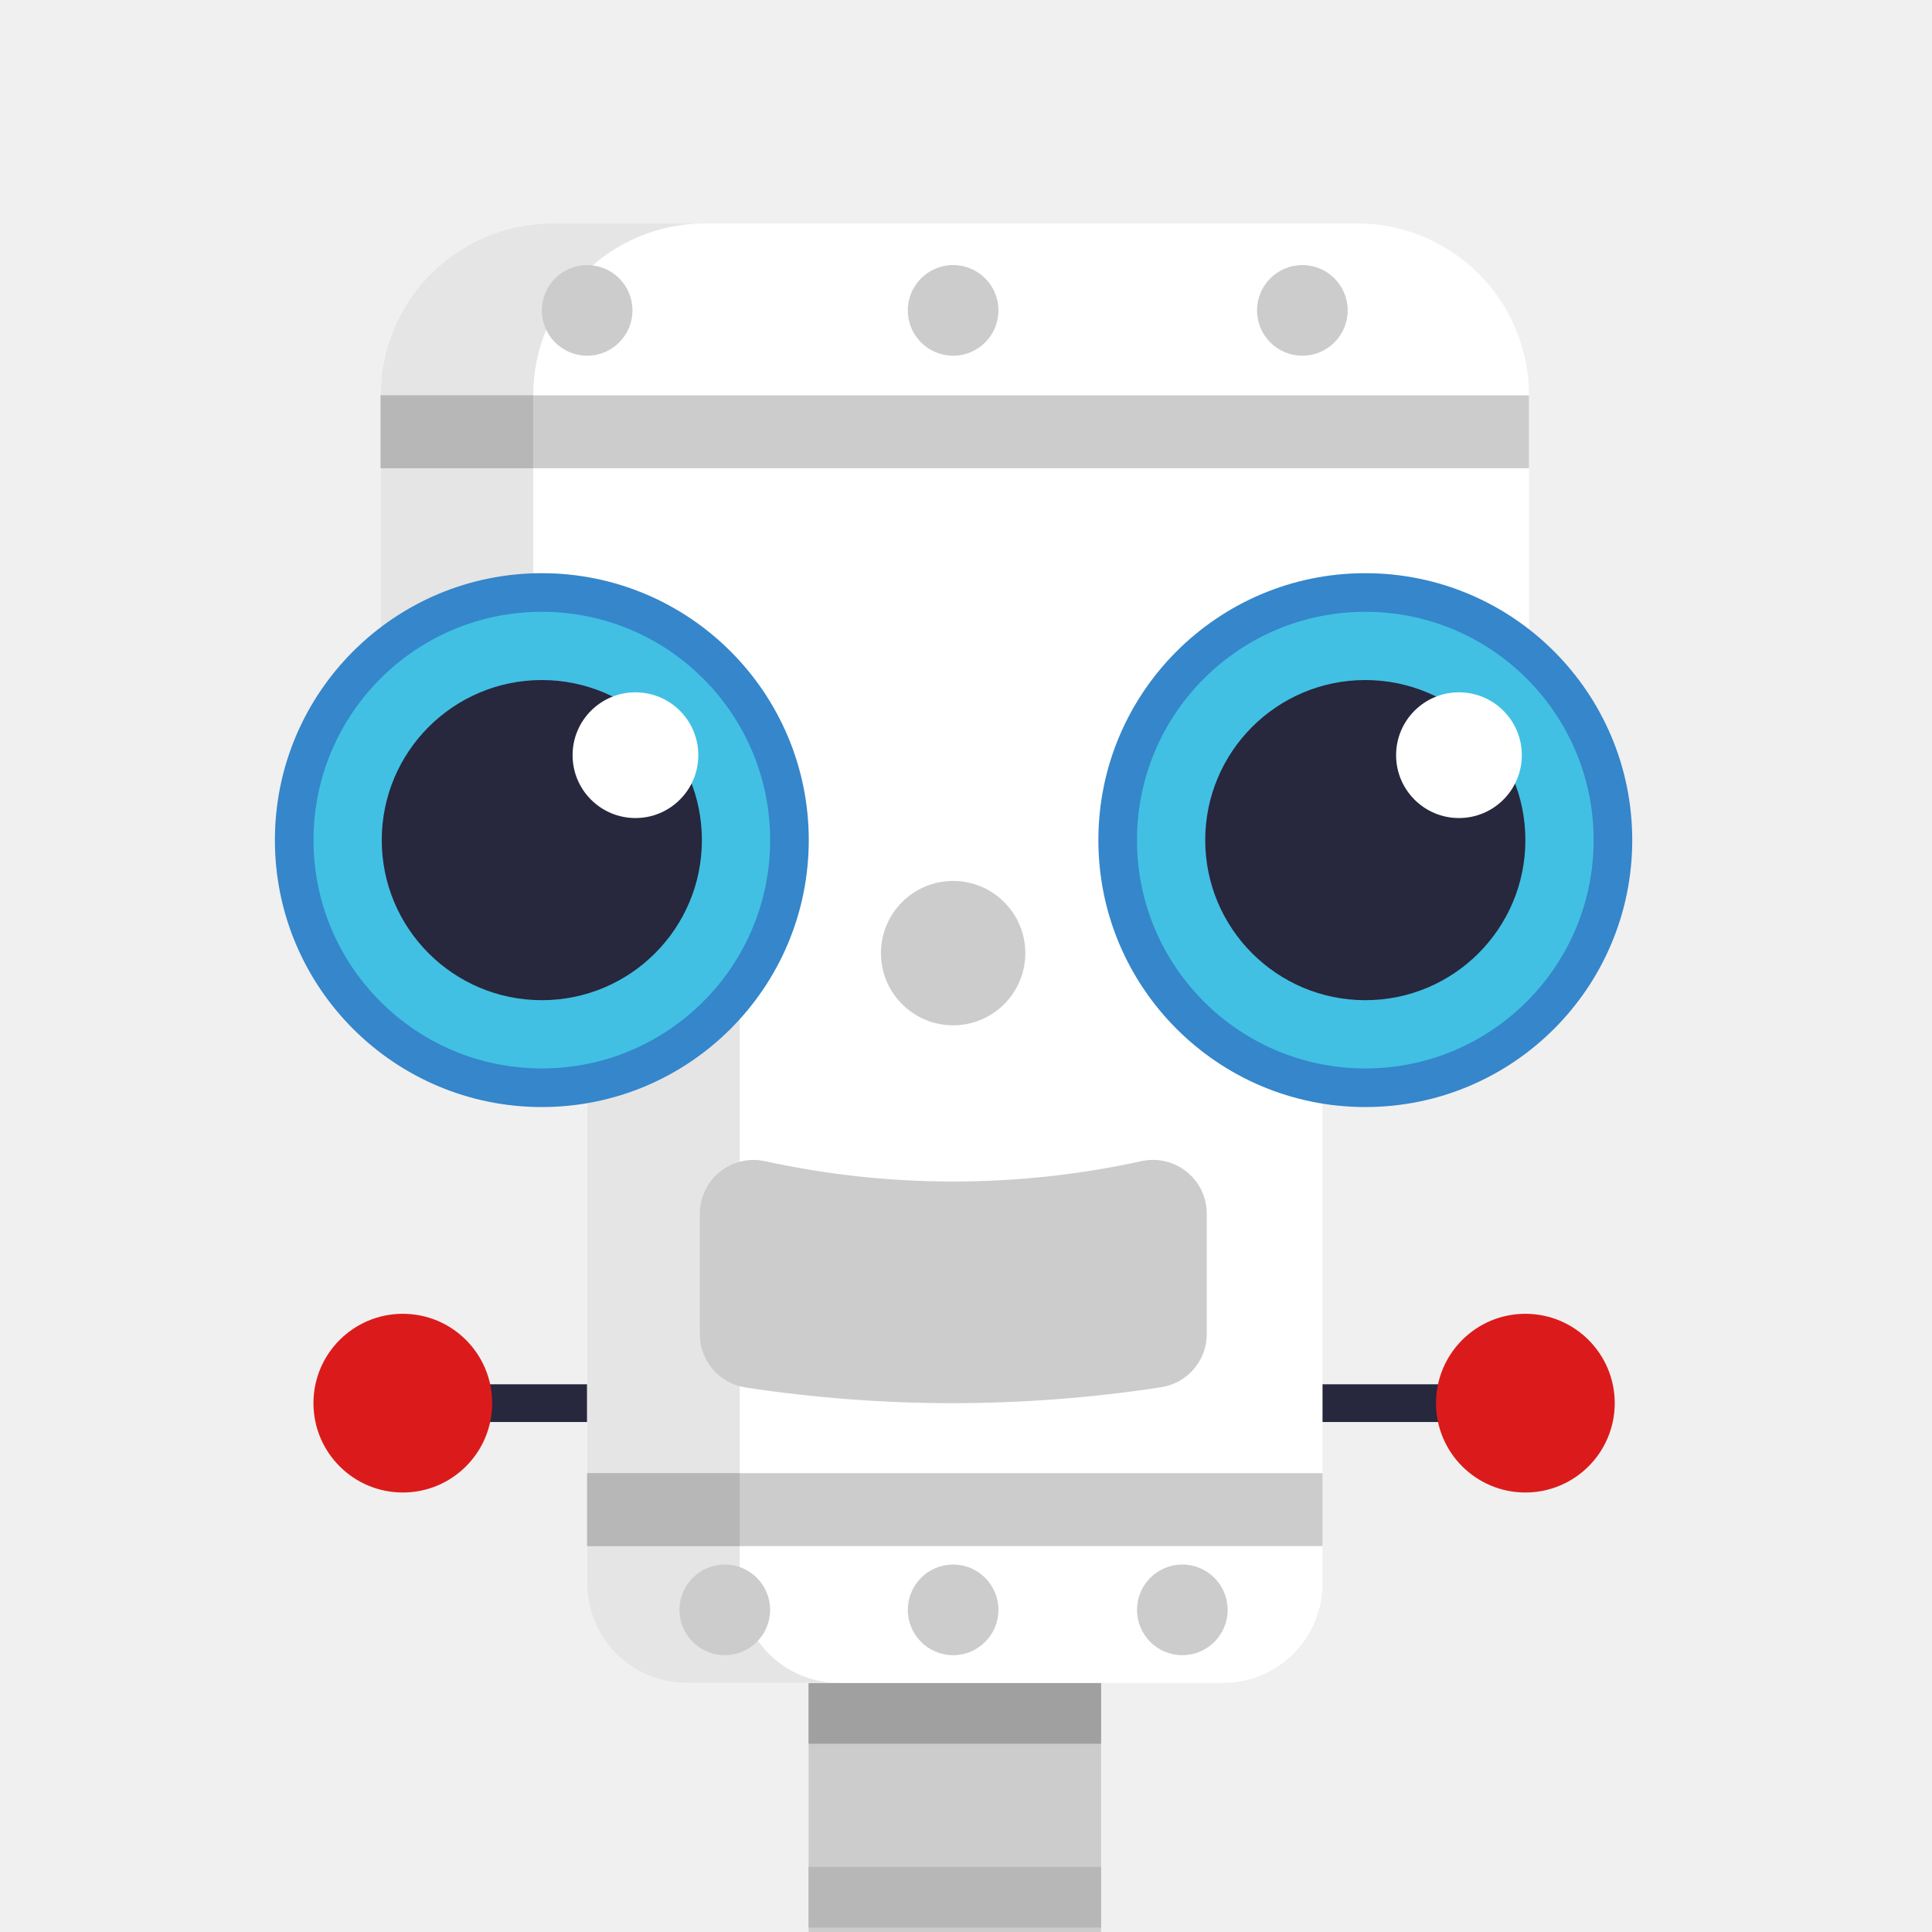
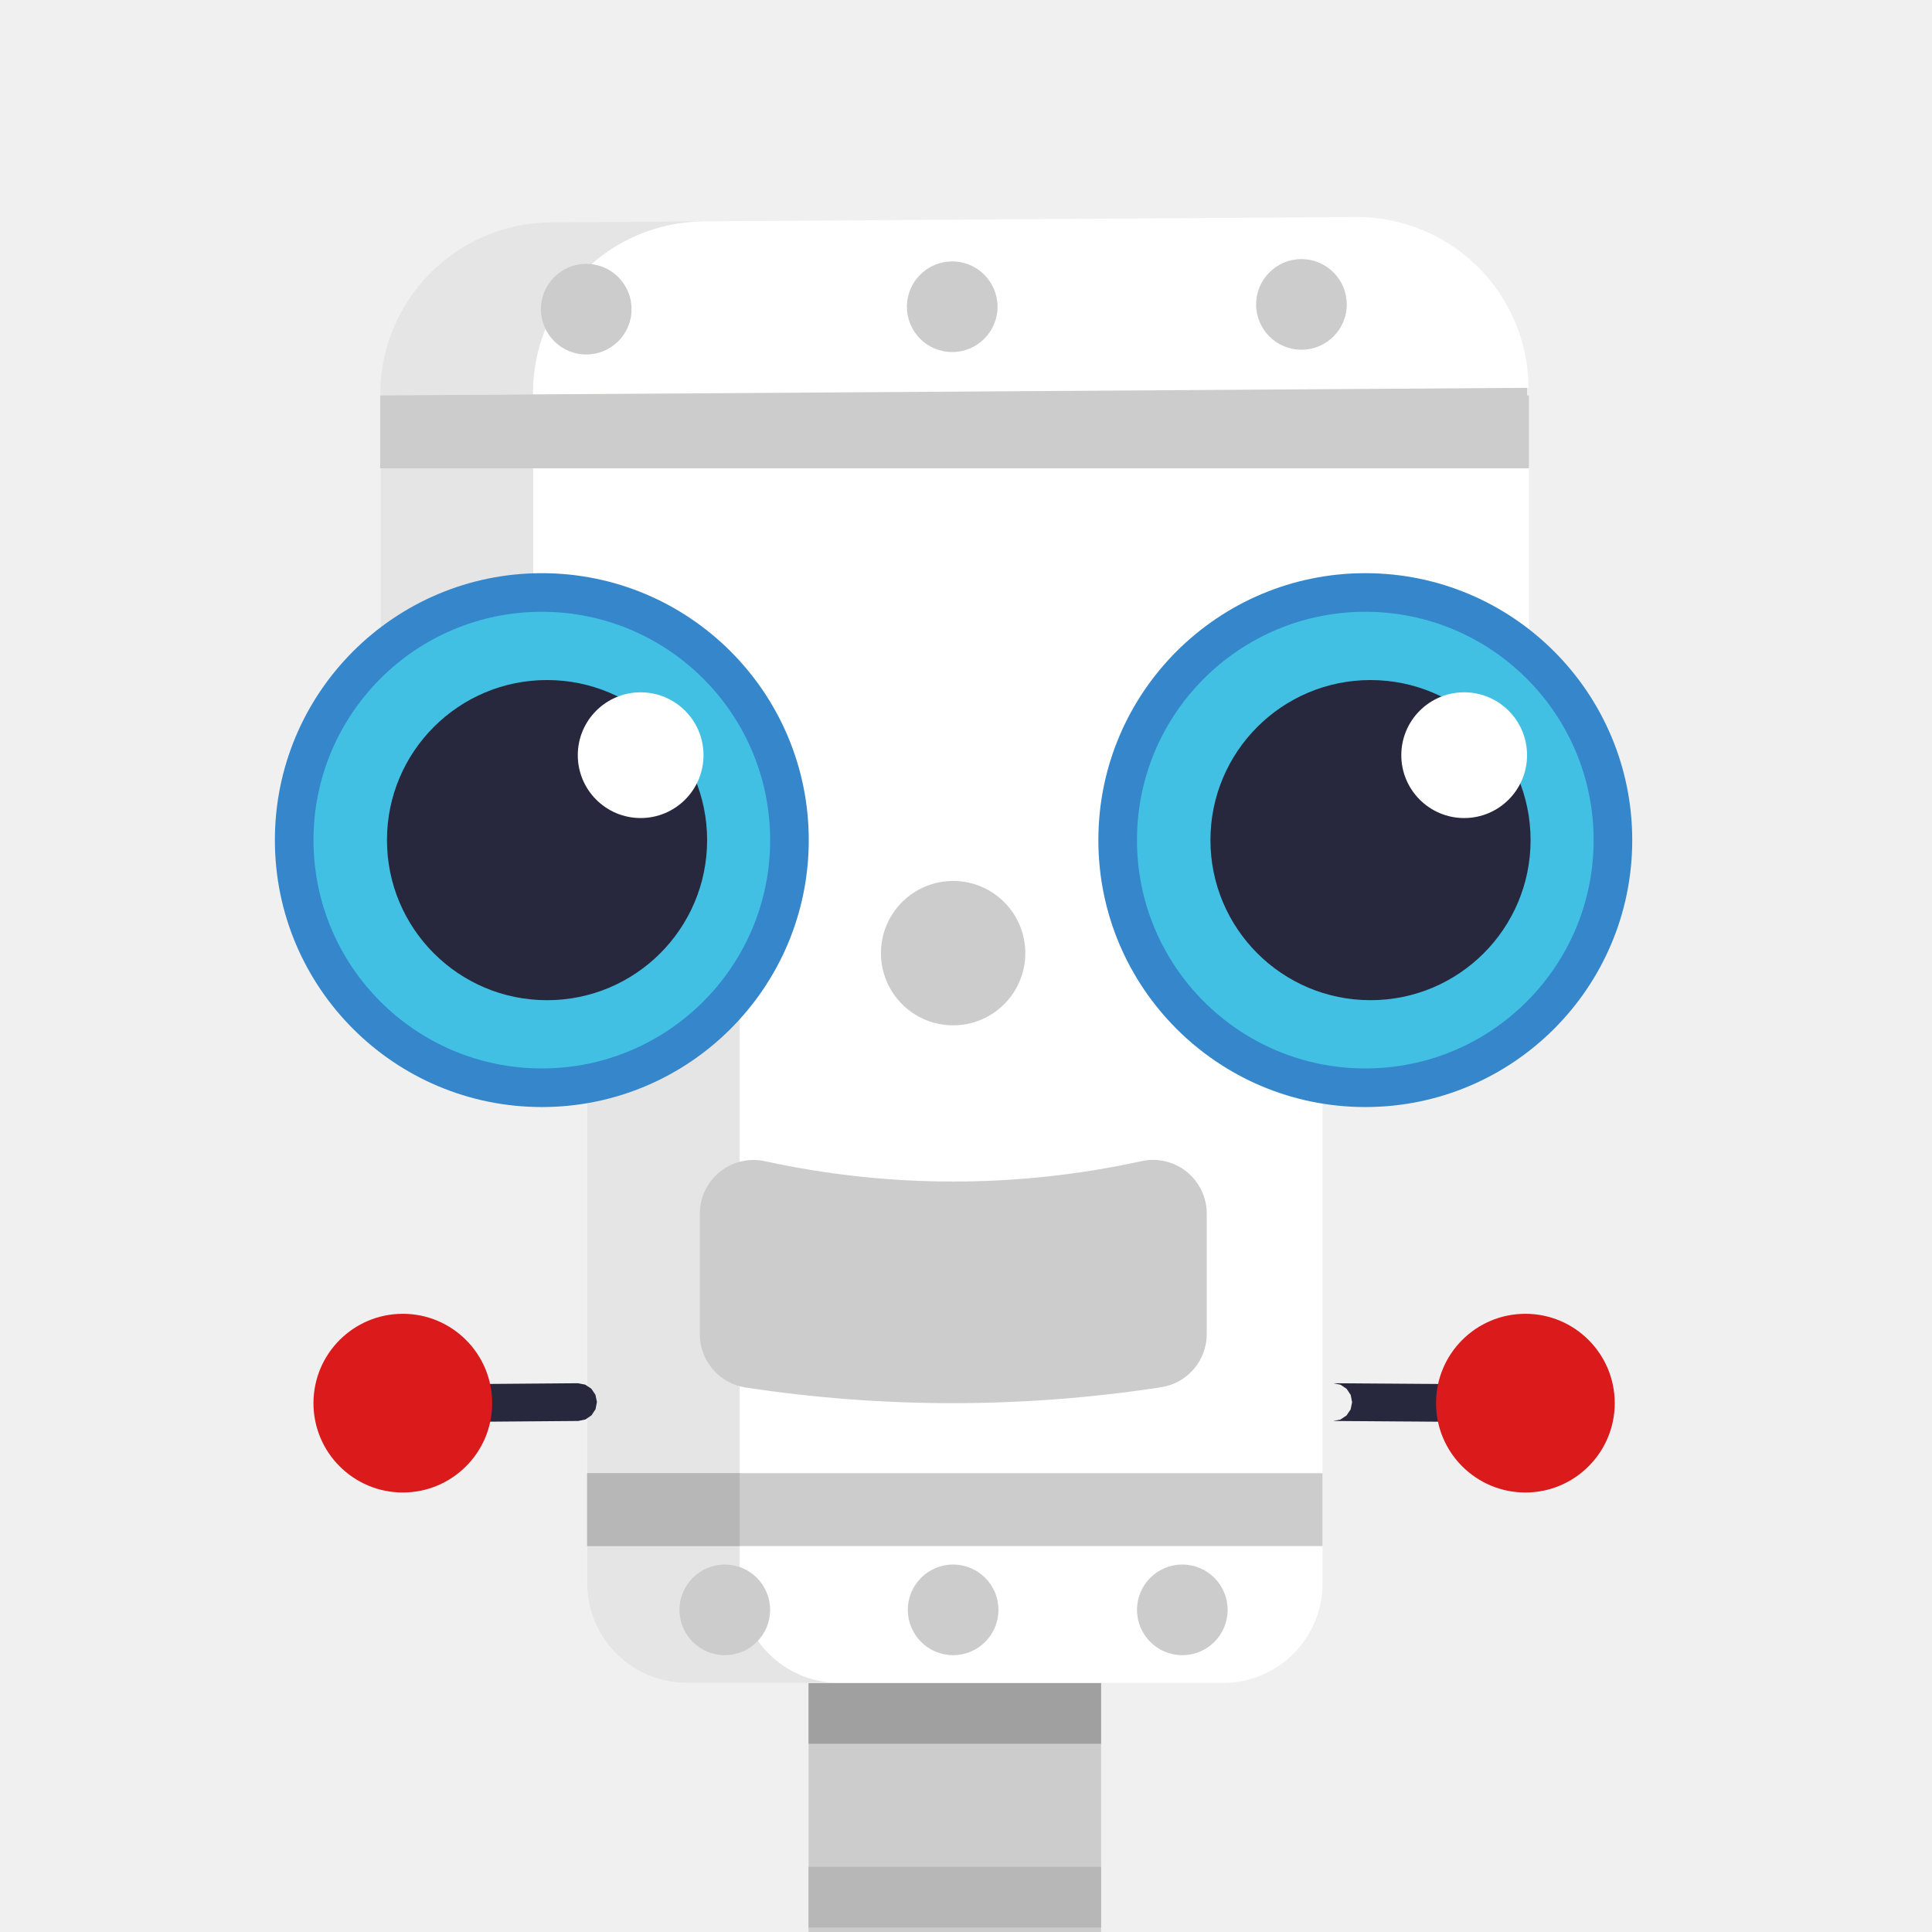
- <svg xmlns="http://www.w3.org/2000/svg" id="Layer_1" viewBox="0 0 160 160">
+ <svg xmlns="http://www.w3.org/2000/svg" viewBox="0 0 160 160">
  <defs>
-     <style>.cls-1{fill:#db1b1b;}.cls-2{fill:none;stroke:#27273d;stroke-linecap:round;stroke-width:3.125px;}.cls-3{fill:#e5e5e5;}.cls-4{fill:#ccc;}.cls-5{fill:#a0a0a0;}.cls-6{fill:#41c0e3;}.cls-7{fill:#b7b7b7;}.cls-8{fill:#fff;}.cls-9{fill:#3586cb;}.cls-10{fill:#27273d;}</style>
+     <style>.s0{fill:#f7bb38}.s1{fill:#cccccc}.s2{fill:#a0a0a0}.s3{fill:#b7b7b7}.s4{fill:#ffffff}.s5{fill:#e5e5e5}.s6{fill:#e5e5e5;fill-opacity:0.63;clip-path:url(#abc16)}.s7{fill:#3586cb}.s8{fill:#41c0e3}.s9{fill:#27273d}.s10{fill:#db1b1b}</style>
+     <clipPath id="abc16">
+       <path d="M63.344 96.163C73.617 98.413 84.255 98.413 94.528 96.163C95.845 95.872 97.223 96.194 98.274 97.038C99.325 97.882 99.938 99.159 99.938 100.507C99.938 100.507 99.938 110.488 99.938 110.488C99.934 112.697 98.313 114.569 96.128 114.891C84.737 116.636 73.146 116.642 61.753 114.907C59.573 114.58 57.959 112.707 57.956 110.503C57.956 110.503 57.956 100.503 57.956 100.503C57.959 99.16 58.568 97.891 59.614 97.048C60.66 96.205 62.031 95.88 63.344 96.163Z" />
+     </clipPath>
  </defs>
-   <g id="Avatars">
-     <g id="Artboard">
-       <g id="Robots">
-         <g id="Robot-Avatars_12">
-           <g id="Icons">
-             <rect id="Rectangle" class="cls-4" x="66.963" y="139.372" width="24.225" height="15.225" />
-             <path id="Path" class="cls-4" d="M91.188,154.597v5.803c-8.028,1.225-16.195,1.233-24.225.025v-5.828h24.225Z" />
-             <rect id="Rectangle-2" class="cls-5" x="66.963" y="139.372" width="24.225" height="5.037" />
-             <rect id="Rectangle-3" class="cls-7" x="66.963" y="154.597" width="24.225" height="5.038" />
-             <line id="Path-2" class="cls-2" x1="51.272" y1="116.203" x2="36.863" y2="116.203" />
-             <circle id="Oval" class="cls-1" cx="33.359" cy="116.203" r="7.4" />
-             <line id="Path-3" class="cls-2" x1="108.413" y1="116.203" x2="122.822" y2="116.203" />
-             <circle id="Oval-2" class="cls-1" cx="126.325" cy="116.203" r="7.4" />
-             <path id="Path-4" class="cls-8" d="M112.388,18.5H45.763c-7.865,0-14.241,6.376-14.241,14.241v41.756c0,2.21.878,4.329,2.44,5.891s3.681,2.44,5.891,2.44h8.772v48.306c0,2.185.868,4.28,2.413,5.825,1.545,1.545,3.64,2.413,5.825,2.413h44.425c2.185,0,4.28-.868,5.825-2.413s2.413-3.64,2.413-5.825v-48.306h8.772c2.209,0,4.328-.878,5.89-2.44,1.562-1.562,2.438-3.682,2.438-5.891v-41.756c0-3.777-1.499-7.399-4.169-10.069-2.67-2.671-6.292-4.171-10.069-4.171Z" />
-             <path id="Path-5" class="cls-3" d="M69.497,139.372h-12.634c-2.185,0-4.28-.868-5.825-2.413-1.545-1.545-2.413-3.64-2.413-5.825v-48.306h-8.769c-2.21.001-4.329-.876-5.892-2.438-1.563-1.562-2.442-3.681-2.442-5.89v-41.759c0-7.865,6.376-14.241,14.241-14.241h12.638c-7.865,0-14.241,6.376-14.241,14.241v41.759c0,2.209.878,4.328,2.44,5.89s3.682,2.439,5.891,2.438h8.769v48.306c.002,4.549,3.689,8.236,8.237,8.237Z" />
-             <circle id="Oval-3" class="cls-9" cx="44.872" cy="69.575" r="22.106" />
-             <circle id="Oval-4" class="cls-6" cx="44.872" cy="69.575" r="18.909" />
-             <circle id="Oval-5" class="cls-10" cx="44.872" cy="69.575" r="13.256" />
-             <circle id="Oval-6" class="cls-8" cx="52.625" cy="62.541" r="5.206" />
-             <circle id="Oval-7" class="cls-9" cx="113.069" cy="69.575" r="22.106" />
-             <circle id="Oval-8" class="cls-6" cx="113.069" cy="69.575" r="18.909" />
-             <circle id="Oval-9" class="cls-10" cx="113.069" cy="69.575" r="13.256" />
-             <circle id="Oval-10" class="cls-8" cx="120.825" cy="62.541" r="5.206" />
-             <path id="Path-6" class="cls-4" d="M63.344,96.162c10.273,2.25,20.911,2.25,31.184,0,1.317-.291,2.694.031,3.746.876s1.663,2.12,1.664,3.468v9.981c-.004,2.209-1.624,4.081-3.809,4.403-11.391,1.745-22.982,1.751-34.375.016-2.18-.327-3.794-2.199-3.797-4.403v-10c.003-1.343.612-2.613,1.658-3.456s2.416-1.168,3.729-.885Z" />
-             <rect id="Rectangle-4" class="cls-4" x="31.522" y="32.741" width="95.103" height="6.037" />
-             <rect id="Rectangle-5" class="cls-4" x="48.625" y="122.003" width="60.9" height="6.037" />
-             <rect id="Rectangle-6" class="cls-7" x="31.522" y="32.741" width="12.634" height="6.034" />
-             <rect id="Rectangle-7" class="cls-7" x="48.625" y="122.003" width="12.634" height="6.037" />
-             <circle id="Oval-11" class="cls-4" cx="48.625" cy="25.706" r="3.753" />
-             <circle id="Oval-12" class="cls-4" cx="78.934" cy="25.706" r="3.753" />
-             <circle id="Oval-13" class="cls-4" cx="78.934" cy="133.322" r="3.753" />
-             <circle id="Oval-14" class="cls-4" cx="60.025" cy="133.322" r="3.753" />
-             <circle id="Oval-15" class="cls-4" cx="97.916" cy="133.322" r="3.753" />
-             <circle id="Oval-16" class="cls-4" cx="107.856" cy="25.706" r="3.753" />
-             <circle id="Oval-17" class="cls-4" cx="78.934" cy="78.934" r="5.978" />
-           </g>
-         </g>
-       </g>
-     </g>
-   </g>
+   <path class="s0" d="M44.052 40.511C43.577 29.911 60.489 20.543 81.825 19.587C103.161 18.632 120.843 26.45 121.317 37.05C121.792 47.65 104.881 57.018 83.545 57.974C62.208 58.93 44.527 51.111 44.052 40.511Z" />
+   <path class="s1" d="M66.963 154.597C66.963 154.597 66.963 139.372 66.963 139.372C66.963 139.372 91.188 139.372 91.188 139.372C91.188 139.372 91.188 154.597 91.188 154.597C91.188 154.597 66.963 154.597 66.963 154.597Z" />
+   <path class="s1" d="M91.188 154.596C91.188 154.596 91.188 160.399 91.188 160.399C83.16 161.624 74.992 161.632 66.962 160.424C66.962 160.424 66.962 154.596 66.962 154.596C66.962 154.596 91.188 154.596 91.188 154.596Z" />
+   <path class="s2" d="M66.963 144.409C66.963 144.409 66.963 139.372 66.963 139.372C66.963 139.372 91.188 139.372 91.188 139.372C91.188 139.372 91.188 144.409 91.188 144.409C91.188 144.409 66.963 144.409 66.963 144.409Z" />
+   <path class="s3" d="M66.963 159.634C66.963 159.634 66.963 154.596 66.963 154.596C66.963 154.596 91.188 154.596 91.188 154.596C91.188 154.596 91.188 159.634 91.188 159.634C91.188 159.634 66.963 159.634 66.963 159.634Z" />
+   <path class="s4" d="M31.521 32.741C31.521 32.741 31.521 74.497 31.521 74.497C31.521 76.707 32.4 78.826 33.962 80.388C35.524 81.95 37.643 82.828 39.853 82.828C39.853 82.828 48.625 82.828 48.625 82.828C48.625 82.828 48.625 131.134 48.625 131.134C48.625 133.319 49.492 135.414 51.037 136.959C52.582 138.504 54.677 139.372 56.862 139.372C56.862 139.372 101.287 139.372 101.287 139.372C103.472 139.372 105.567 138.504 107.112 136.959C108.657 135.414 109.525 133.319 109.525 131.134C109.525 131.134 109.525 82.828 109.525 82.828C109.525 82.828 118.296 82.828 118.296 82.828C120.505 82.828 122.624 81.95 124.186 80.388C125.748 78.826 126.625 76.706 126.625 74.497C126.625 74.497 126.625 32.741 126.625 32.741C126.625 32.741 31.521 32.741 31.521 32.741Z" />
+   <path class="s5" d="M69.497 139.372C69.497 139.372 56.862 139.372 56.862 139.372C54.677 139.372 52.582 138.504 51.037 136.959C49.492 135.414 48.625 133.319 48.625 131.134C48.625 131.134 48.625 82.828 48.625 82.828C48.625 82.828 39.856 82.828 39.856 82.828C37.646 82.829 35.527 81.952 33.964 80.39C32.401 78.828 31.522 76.71 31.521 74.5C31.521 74.5 31.521 32.741 31.521 32.741C31.521 32.741 44.159 32.741 44.159 32.741C44.159 32.741 44.159 74.5 44.159 74.5C44.159 76.709 45.037 78.828 46.599 80.39C48.161 81.952 50.281 82.829 52.49 82.828C52.49 82.828 61.259 82.828 61.259 82.828C61.259 82.828 61.259 131.134 61.259 131.134C61.261 135.683 64.948 139.37 69.497 139.372C69.497 139.372 69.497 139.372 69.497 139.372Z" />
+   <path class="s1" d="M31.522 38.778C31.522 38.778 31.522 32.741 31.522 32.741C31.522 32.741 126.625 32.741 126.625 32.741C126.625 32.741 126.625 38.778 126.625 38.778C126.625 38.778 31.522 38.778 31.522 38.778Z" />
+   <path class="s1" d="M48.625 128.04C48.625 128.04 48.625 122.003 48.625 122.003C48.625 122.003 109.525 122.003 109.525 122.003C109.525 122.003 109.525 128.04 109.525 128.04C109.525 128.04 48.625 128.04 48.625 128.04Z" />
+   <path class="s3" d="M31.522 38.775C31.522 38.775 31.522 32.741 31.522 32.741C31.522 32.741 44.156 32.741 44.156 32.741C44.156 32.741 44.156 38.775 44.156 38.775C44.156 38.775 31.522 38.775 31.522 38.775Z" />
+   <path class="s3" d="M48.625 128.04C48.625 128.04 48.625 122.003 48.625 122.003C48.625 122.003 61.259 122.003 61.259 122.003C61.259 122.003 61.259 128.04 61.259 128.04C61.259 128.04 48.625 128.04 48.625 128.04Z" />
+   <path class="s1" d="M75.181 133.322C75.181 131.249 76.862 129.569 78.934 129.569C81.007 129.569 82.687 131.249 82.687 133.322C82.687 135.395 81.007 137.075 78.934 137.075C76.862 137.075 75.181 135.395 75.181 133.322Z" />
+   <path class="s1" d="M56.272 133.322C56.272 131.249 57.953 129.569 60.025 129.569C62.098 129.569 63.778 131.249 63.778 133.322C63.778 135.395 62.098 137.075 60.025 137.075C57.953 137.075 56.272 135.395 56.272 133.322Z" />
+   <path class="s1" d="M94.162 133.322C94.162 131.249 95.843 129.569 97.915 129.569C99.988 129.569 101.668 131.249 101.668 133.322C101.668 135.395 99.988 137.075 97.915 137.075C95.843 137.075 94.162 135.395 94.162 133.322Z" />
+   <path class="s1" d="M72.956 78.935C72.956 75.633 75.633 72.957 78.934 72.957C82.236 72.957 84.912 75.633 84.912 78.935C84.912 82.236 82.236 84.913 78.934 84.913C75.633 84.913 72.956 82.236 72.956 78.935Z" />
+   <path class="s1" d="M63.344 96.163C73.617 98.413 84.255 98.413 94.528 96.163C95.845 95.872 97.223 96.194 98.274 97.038C99.325 97.882 99.938 99.159 99.938 100.507C99.938 100.507 99.938 110.488 99.938 110.488C99.934 112.697 98.313 114.569 96.128 114.891C84.737 116.636 73.146 116.642 61.753 114.907C59.573 114.58 57.959 112.707 57.956 110.503C57.956 110.503 57.956 100.503 57.956 100.503C57.959 99.16 58.568 97.891 59.614 97.048C60.66 96.205 62.031 95.88 63.344 96.163Z" />
+   <path class="s6" d="M61.224 77.35C61.224 77.35 61.224 85.46 61.224 85.46C61.224 87.659 63.006 89.441 65.205 89.441C65.205 89.441 93.237 89.441 93.237 89.441C95.436 89.441 97.218 87.659 97.218 85.46C97.218 85.46 97.218 77.191 97.218 77.191C97.218 77.191 61.224 77.35 61.224 77.35Z" />
+   <path class="s7" d="M22.765 69.575C22.765 57.366 32.663 47.469 44.872 47.468C57.081 47.468 66.978 57.366 66.978 69.575C66.978 81.784 57.081 91.681 44.872 91.681C32.663 91.681 22.765 81.784 22.765 69.575Z" />
+   <path class="s8" d="M25.962 69.575C25.962 59.132 34.428 50.665 44.872 50.665C55.315 50.665 63.781 59.132 63.781 69.575C63.781 80.018 55.315 88.484 44.872 88.484C34.428 88.484 25.962 80.018 25.962 69.575Z" />
+   <path class="s7" d="M90.962 69.575C90.962 57.366 100.86 47.469 113.069 47.468C125.278 47.468 135.175 57.366 135.175 69.575C135.175 81.784 125.278 91.681 113.069 91.681C100.86 91.681 90.962 81.784 90.962 69.575Z" />
+   <path class="s8" d="M94.159 69.575C94.159 59.132 102.625 50.665 113.069 50.665C123.512 50.665 131.978 59.132 131.978 69.575C131.978 80.018 123.512 88.484 113.069 88.484C102.625 88.484 94.159 80.018 94.159 69.575Z" />
+   <path class="s9" d="M32.047 69.575C32.047 62.254 37.982 56.318 45.303 56.318C52.625 56.318 58.56 62.254 58.56 69.575C58.56 76.896 52.625 82.832 45.303 82.832C37.982 82.832 32.047 76.896 32.047 69.575Z" />
+   <path class="s4" d="M47.85 62.541C47.85 59.665 50.181 57.335 53.056 57.335C55.931 57.335 58.262 59.665 58.262 62.541C58.262 65.416 55.931 67.747 53.056 67.747C50.181 67.747 47.85 65.416 47.85 62.541Z" />
+   <path class="s9" d="M100.244 69.575C100.244 62.254 106.179 56.319 113.5 56.319C120.821 56.319 126.756 62.254 126.756 69.575C126.756 76.896 120.821 82.831 113.5 82.831C106.179 82.831 100.244 76.896 100.244 69.575Z" />
+   <path class="s4" d="M116.05 62.541C116.05 59.665 118.381 57.334 121.256 57.334C124.132 57.334 126.463 59.665 126.463 62.541C126.463 65.416 124.132 67.747 121.256 67.747C118.381 67.747 116.05 65.416 116.05 62.541Z" />
+   <path class="s9" d="M47.86 114.554 L47.805 114.554 L47.644 114.555 L47.387 114.557 L47.045 114.56 L46.626 114.563 L46.14 114.567 L45.597 114.572 L45.006 114.576 L44.377 114.581 L43.719 114.586 L43.042 114.592 L42.355 114.597 L41.669 114.603 L40.992 114.608 L40.334 114.613 L39.705 114.618 L39.114 114.623 L38.571 114.627 L38.085 114.631 L37.666 114.634 L37.323 114.637 L37.067 114.639 L36.906 114.64 L36.85 114.641 L37.449 114.755 L37.959 115.09 L38.301 115.594 L38.425 116.191 L38.311 116.79 L37.976 117.299 L37.472 117.642 L36.875 117.766 L36.931 117.765 L37.092 117.764 L37.348 117.762 L37.691 117.759 L38.11 117.756 L38.595 117.752 L39.139 117.748 L39.729 117.743 L40.359 117.738 L41.017 117.733 L41.694 117.727 L42.38 117.722 L43.067 117.717 L43.744 117.711 L44.401 117.706 L45.031 117.701 L45.622 117.696 L46.165 117.692 L46.651 117.688 L47.069 117.685 L47.412 117.682 L47.668 117.68 L47.829 117.679 L47.885 117.679 L48.482 117.555 L48.986 117.212 L49.321 116.703 L49.435 116.104 L49.311 115.507 L48.969 115.003 L48.459 114.668Z" />
+   <path class="s10" d="M25.96 116.203C25.96 112.116 29.273 108.803 33.36 108.803C37.447 108.803 40.76 112.116 40.76 116.203C40.76 120.29 37.447 123.603 33.36 123.603C29.273 123.603 25.96 120.29 25.96 116.203Z" />
+   <path class="s9" d="M110.402 117.679 L110.465 117.679 L110.646 117.68 L110.935 117.682 L111.321 117.685 L111.793 117.688 L112.341 117.692 L112.953 117.696 L113.619 117.701 L114.328 117.706 L115.07 117.711 L115.833 117.717 L116.607 117.722 L117.381 117.727 L118.144 117.733 L118.885 117.738 L119.594 117.743 L120.261 117.748 L120.873 117.752 L121.42 117.756 L121.893 117.759 L122.279 117.762 L122.568 117.764 L122.749 117.765 L122.812 117.766 L123.411 117.651 L123.92 117.316 L124.262 116.811 L124.385 116.214 L124.271 115.615 L123.935 115.106 L123.431 114.764 L122.834 114.641 L122.771 114.64 L122.59 114.639 L122.301 114.637 L121.914 114.634 L121.442 114.631 L120.895 114.627 L120.282 114.623 L119.616 114.618 L118.907 114.613 L118.166 114.608 L117.403 114.603 L116.629 114.597 L115.855 114.592 L115.092 114.586 L114.35 114.581 L113.641 114.576 L112.975 114.572 L112.363 114.567 L111.815 114.563 L111.343 114.56 L110.957 114.557 L110.668 114.555 L110.487 114.554 L110.424 114.554 L111.021 114.677 L111.525 115.019 L111.861 115.528 L111.975 116.127 L111.852 116.724 L111.51 117.229 L111.001 117.564Z" />
+   <path class="s10" d="M118.926 116.203C118.926 112.116 122.239 108.803 126.326 108.803C130.413 108.803 133.726 112.116 133.726 116.203C133.726 120.29 130.413 123.603 126.326 123.603C122.239 123.603 118.926 120.29 118.926 116.203Z" />
+   <path class="s1" d="M126.461 31.939C126.461 31.939 126.474 35.691 126.474 35.691C126.474 35.691 45.727 35.133 45.727 35.133C45.727 35.133 126.497 35.088 126.497 35.088C126.497 35.088 126.584 38.781 126.584 38.781C126.584 38.781 31.484 38.781 31.484 38.781C31.484 38.781 31.484 32.741 31.484 32.741C31.484 32.741 126.461 31.939 126.461 31.939Z" />
+   <path class="s4" d="M126.59 32.118C126.59 32.118 44.133 32.663 44.133 32.663C44.081 24.804 50.418 18.382 58.278 18.33C58.278 18.33 112.266 17.973 112.266 17.973C116.036 17.947 119.677 19.424 122.364 22.076C125.051 24.728 126.565 28.348 126.59 32.118C126.59 32.118 126.59 32.118 126.59 32.118Z" />
+   <path class="s5" d="M58.278 18.33C50.418 18.382 44.08 24.804 44.132 32.663C44.132 32.663 31.492 32.747 31.492 32.747C31.44 24.888 37.778 18.466 45.638 18.414C45.638 18.414 58.278 18.33 58.278 18.33Z" />
+   <path class="s1" d="M44.814 25.256C45.005 23.192 46.834 21.674 48.898 21.866C50.962 22.058 52.479 23.886 52.287 25.95C52.096 28.014 50.267 29.532 48.203 29.34C46.139 29.148 44.622 27.319 44.814 25.256Z" />
+   <path class="s1" d="M75.122 25.055C75.314 22.991 77.143 21.474 79.206 21.665C81.27 21.857 82.788 23.686 82.596 25.75C82.404 27.813 80.576 29.331 78.512 29.139C76.448 28.947 74.931 27.119 75.122 25.055Z" />
+   <path class="s1" d="M104.044 24.864C104.235 22.8 106.064 21.282 108.128 21.474C110.192 21.666 111.709 23.494 111.517 25.558C111.326 27.622 109.497 29.14 107.433 28.948C105.369 28.756 103.852 26.928 104.044 24.864Z" />
</svg>
